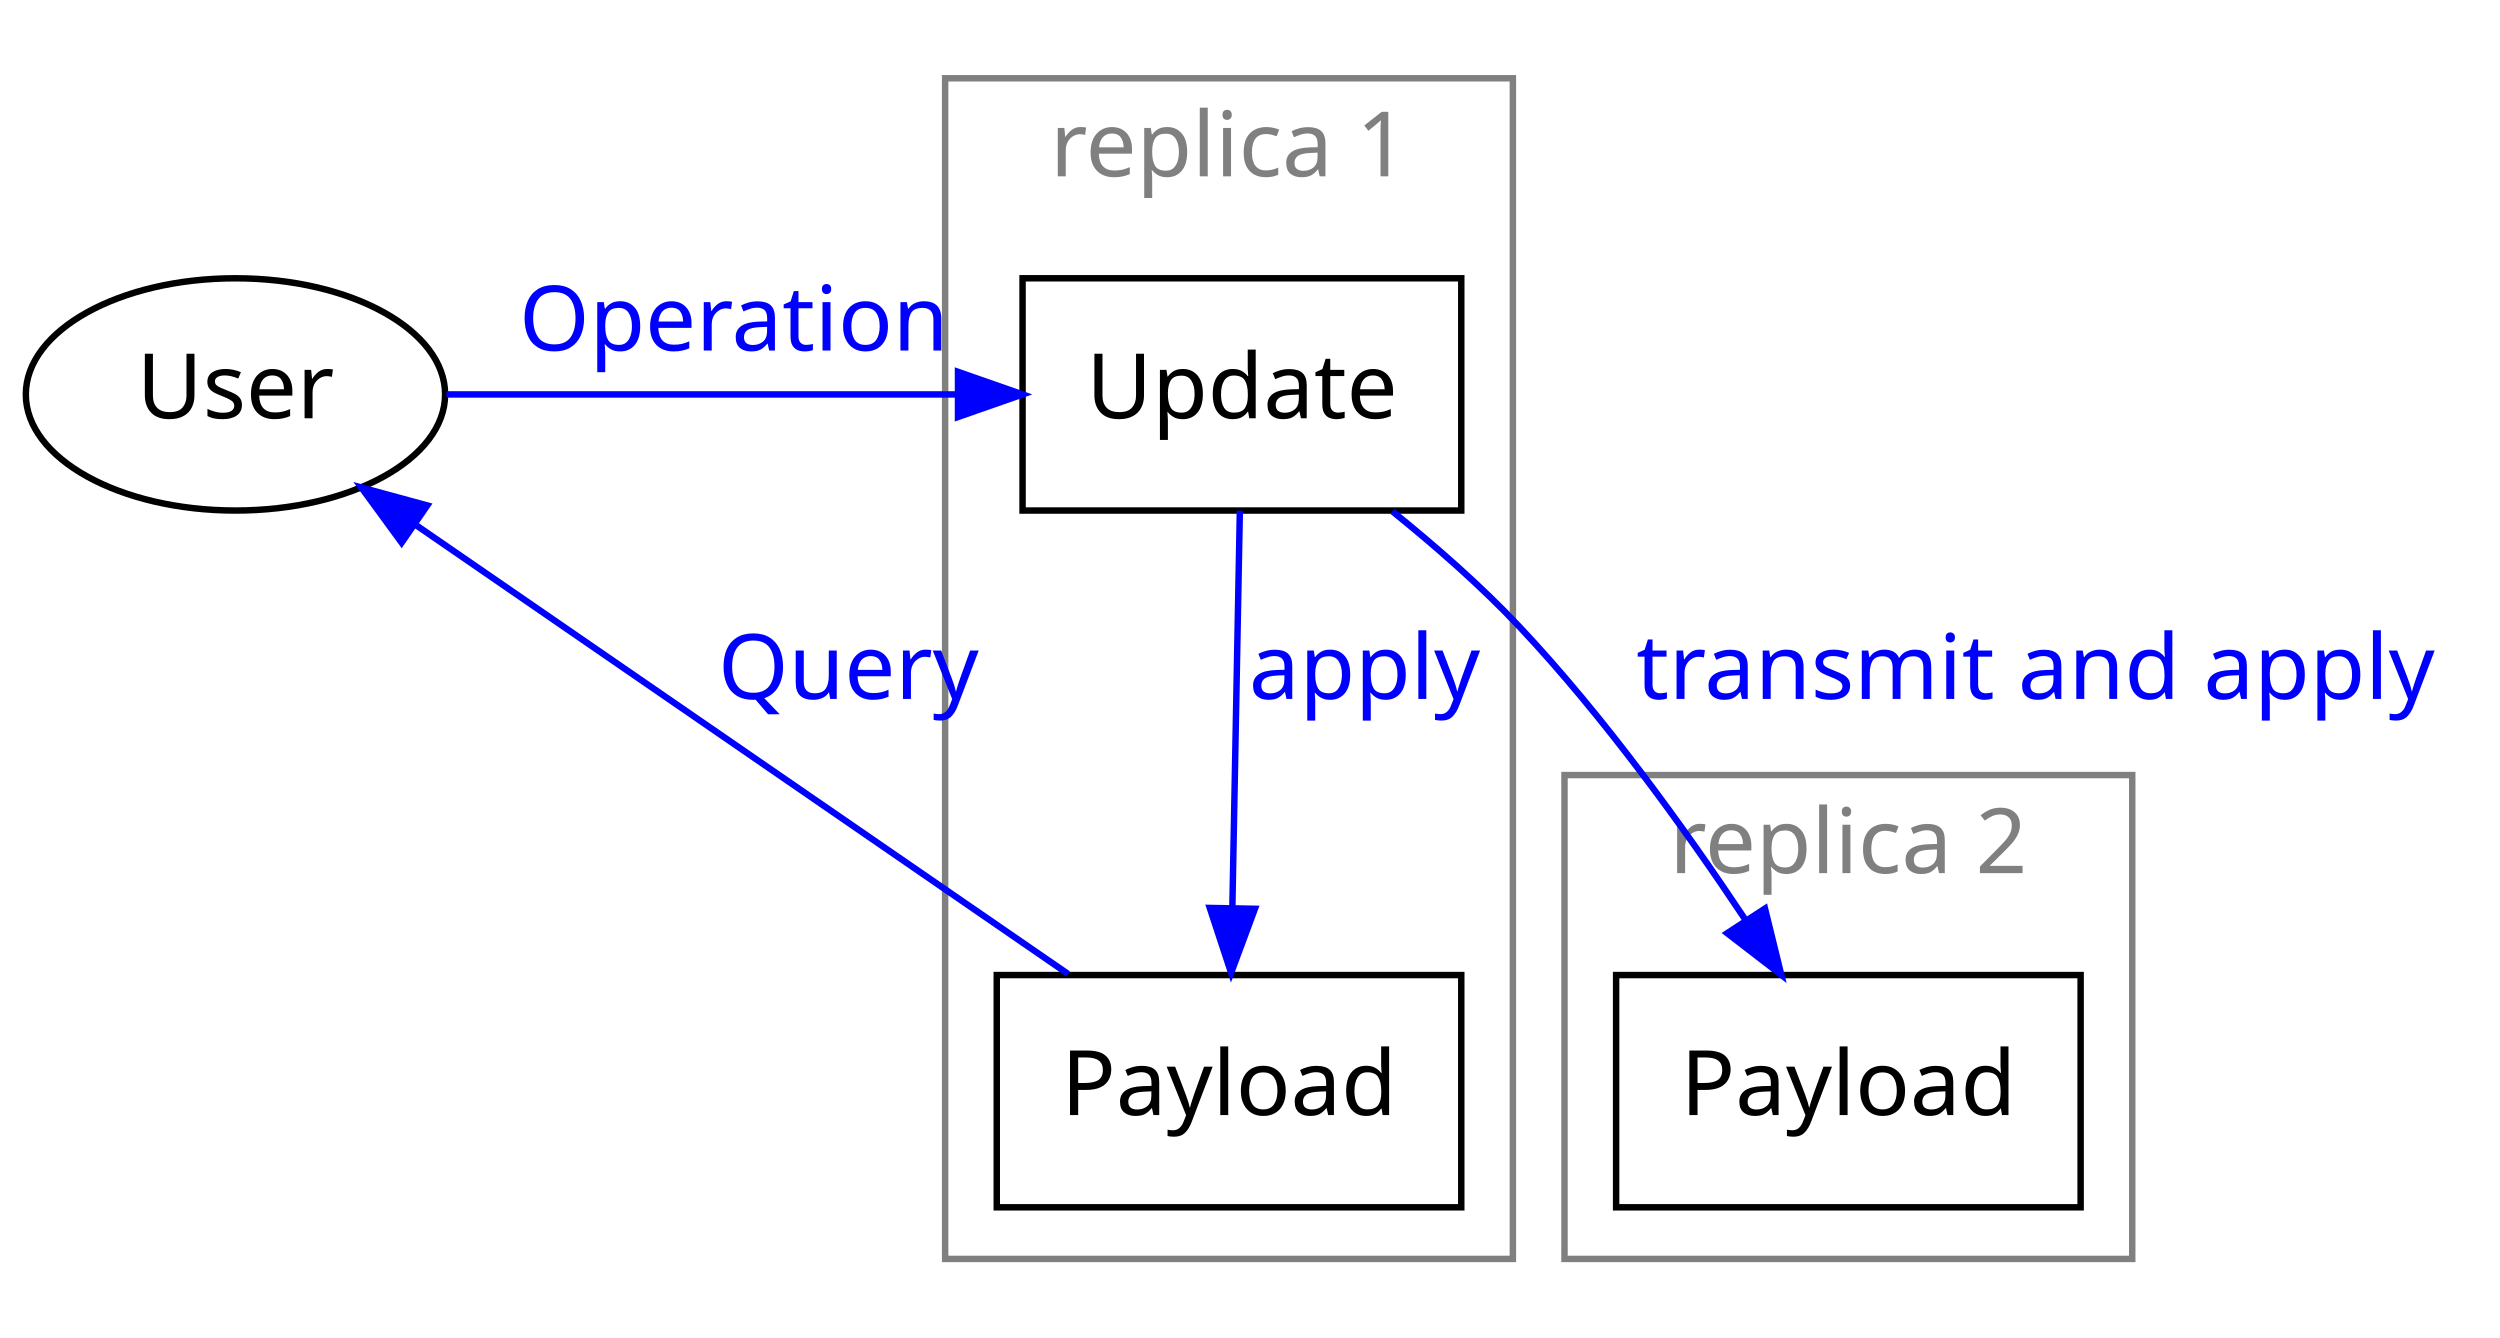
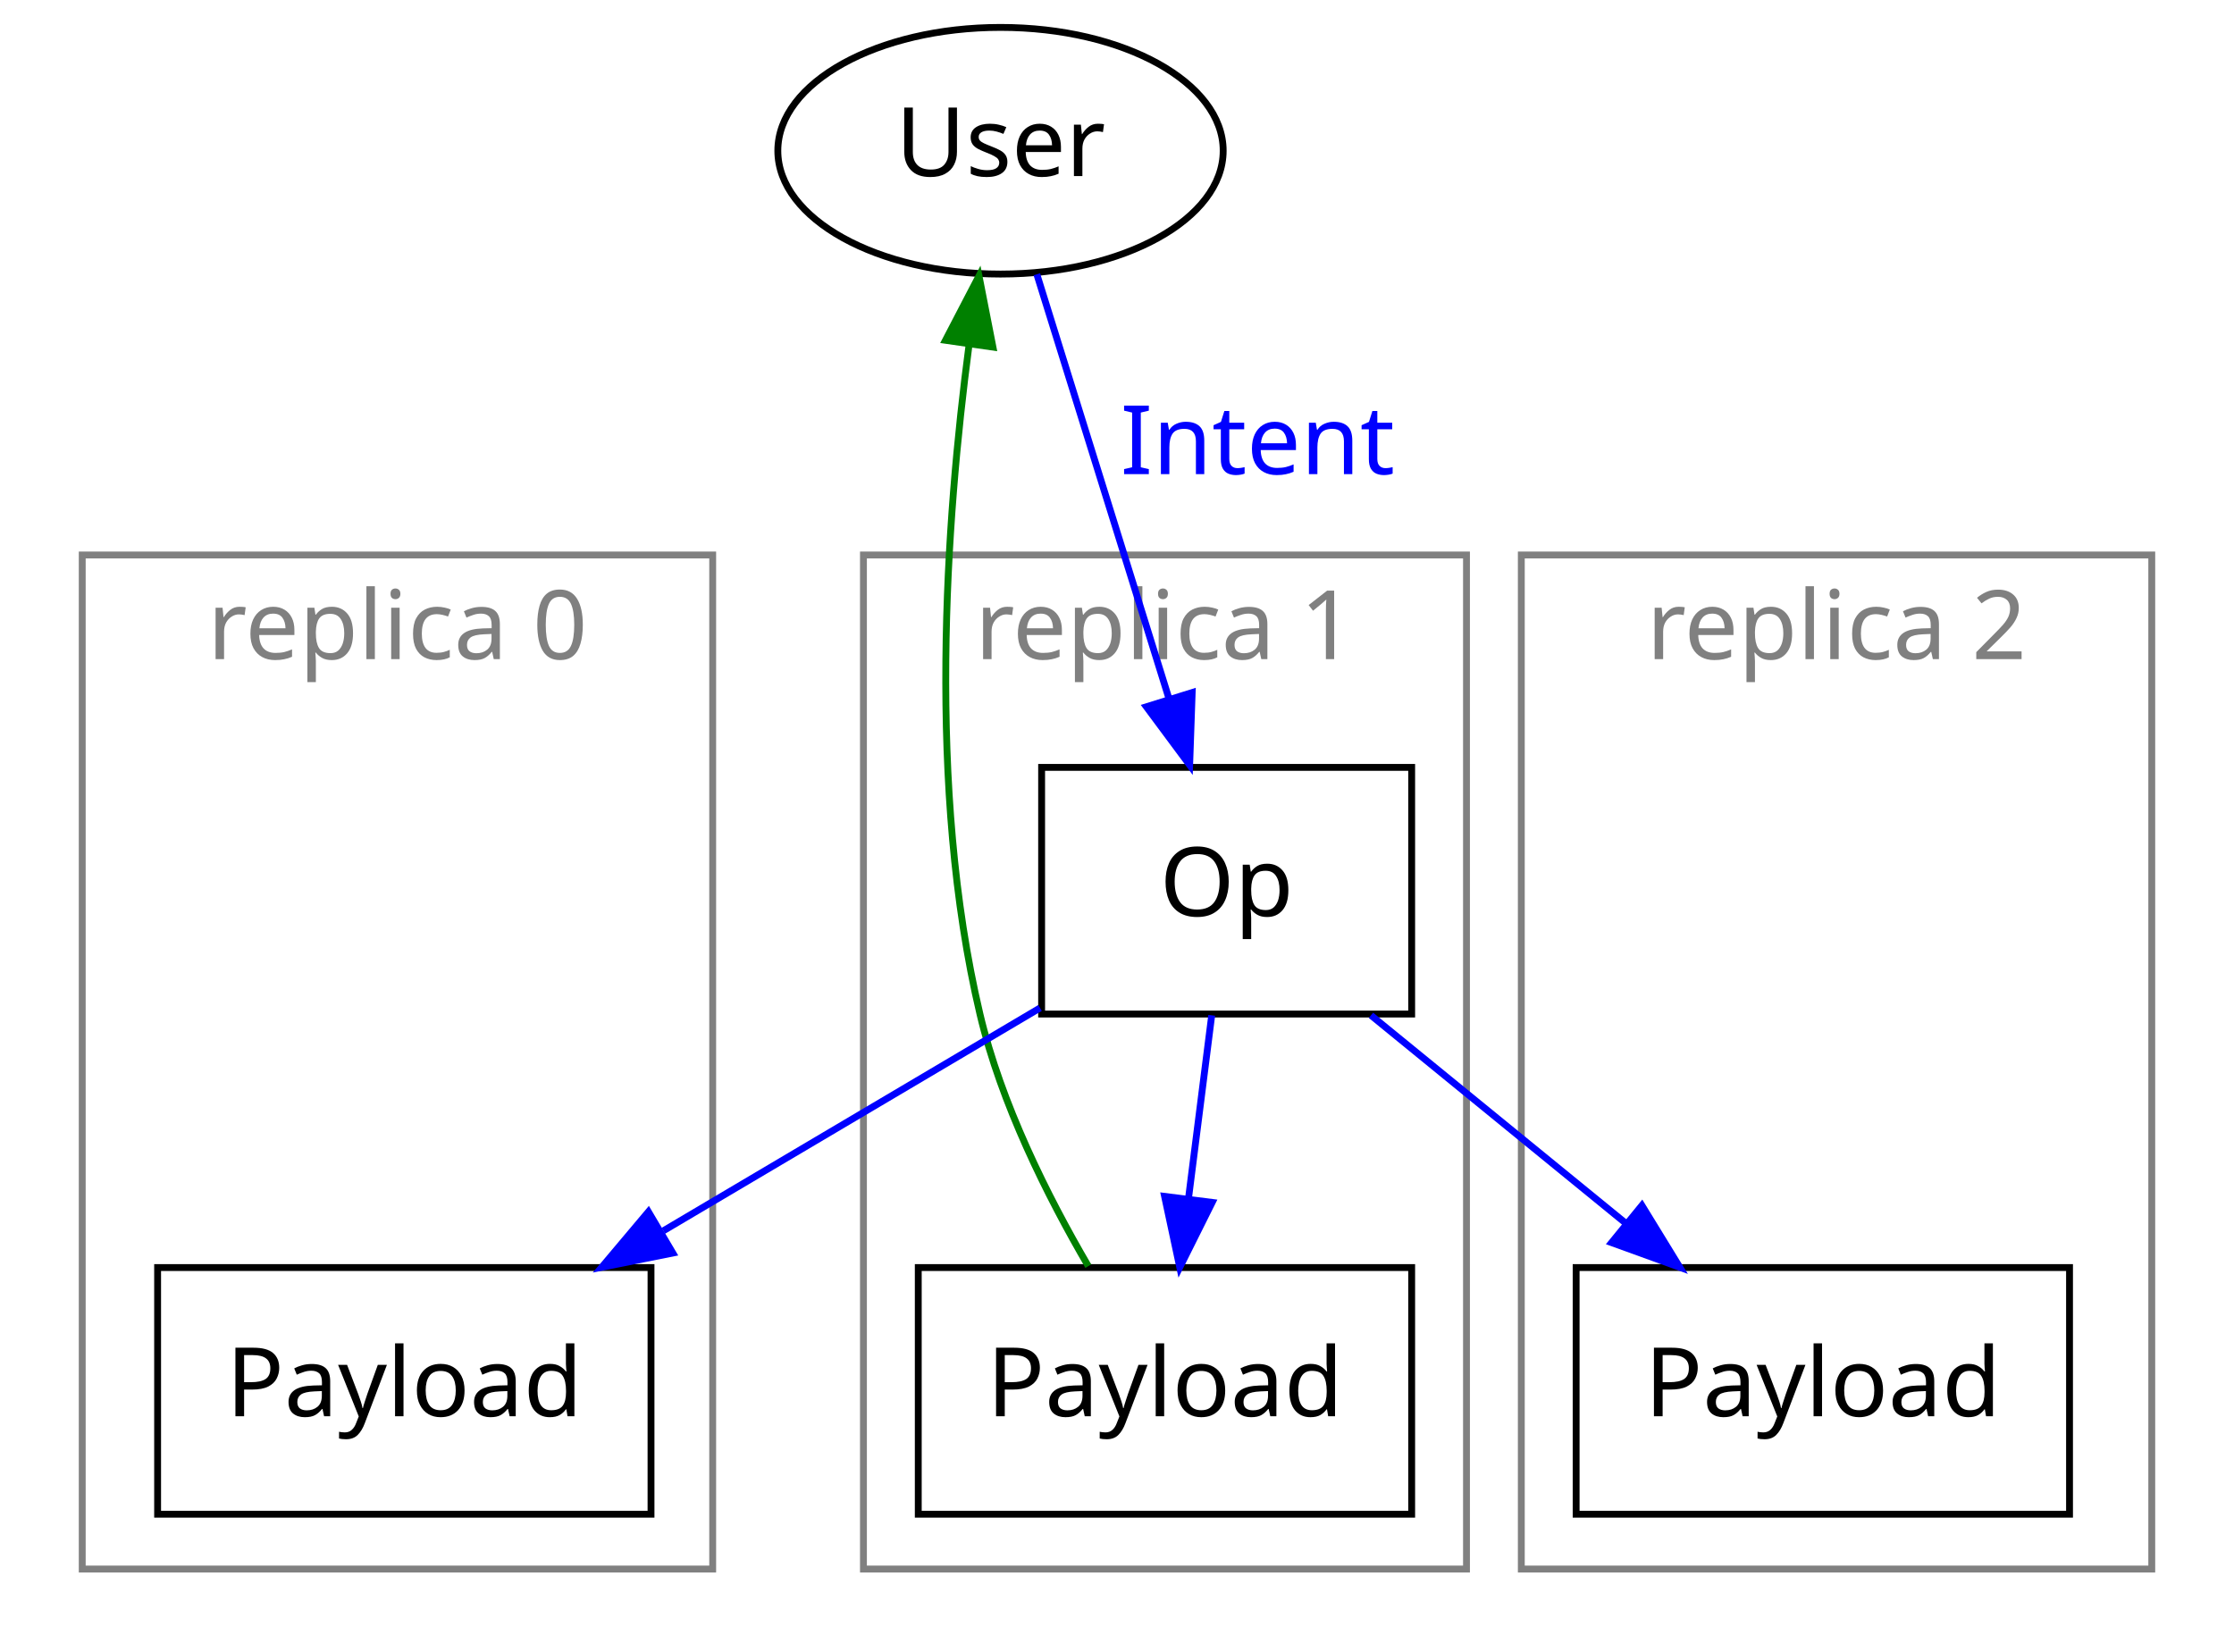
- <svg xmlns="http://www.w3.org/2000/svg" width="387pt" height="207pt" viewBox="0.00 0.00 387.50 207.00">
-   <g id="graph0" class="graph" transform="scale(1 1) rotate(0) translate(4 203)">
+ <svg xmlns="http://www.w3.org/2000/svg" width="326pt" height="241pt" viewBox="0.00 0.00 326.00 241.00">
+   <g id="graph0" class="graph" transform="scale(1 1) rotate(0) translate(4 237)">
    <g id="clust1" class="cluster">
-       <polygon fill="none" stroke="gray" points="142.497,-8 142.497,-191 230.497,-191 230.497,-8 142.497,-8" />
-       <text text-anchor="middle" x="186.497" y="-175.8" font-family="sans" font-size="14.00" fill="gray">replica 1</text>
+       <polygon fill="none" stroke="gray" points="8,-8 8,-156 100,-156 100,-8 8,-8" />
+       <text text-anchor="middle" x="54" y="-140.8" font-family="sans" font-size="14.00" fill="gray">replica 0</text>
    </g>
    <g id="clust2" class="cluster">
-       <polygon fill="none" stroke="gray" points="238.497,-8 238.497,-83 326.497,-83 326.497,-8 238.497,-8" />
-       <text text-anchor="middle" x="282.497" y="-67.8" font-family="sans" font-size="14.00" fill="gray">replica 2</text>
+       <polygon fill="none" stroke="gray" points="122,-8 122,-156 210,-156 210,-8 122,-8" />
+       <text text-anchor="middle" x="166" y="-140.8" font-family="sans" font-size="14.00" fill="gray">replica 1</text>
    </g>
-     <g id="node1" class="node">
-       <ellipse fill="none" stroke="black" cx="32.497" cy="-142" rx="32.494" ry="18" />
-       <text text-anchor="middle" x="32.497" y="-138.3" font-family="sans" font-size="14.00">User</text>
+     <g id="clust3" class="cluster">
+       <polygon fill="none" stroke="gray" points="218,-8 218,-156 310,-156 310,-8 218,-8" />
+       <text text-anchor="middle" x="264" y="-140.8" font-family="sans" font-size="14.00" fill="gray">replica 2</text>
    </g>
+     <g id="node1" class="node" />
    <g id="node2" class="node">
-       <polygon fill="none" stroke="black" points="222.497,-160 154.497,-160 154.497,-124 222.497,-124 222.497,-160" />
-       <text text-anchor="middle" x="188.497" y="-138.3" font-family="sans" font-size="14.00">Update</text>
+       <polygon fill="none" stroke="black" points="91,-52 19,-52 19,-16 91,-16 91,-52" />
+       <text text-anchor="middle" x="55" y="-30.3" font-family="sans" font-size="14.00">Payload</text>
+     </g>
+     <g id="edge1" class="edge" />
+     <g id="node3" class="node">
+       <ellipse fill="none" stroke="black" cx="142" cy="-215" rx="32.494" ry="18" />
+       <text text-anchor="middle" x="142" y="-211.3" font-family="sans" font-size="14.00">User</text>
+     </g>
+     <g id="node4" class="node">
+       <polygon fill="none" stroke="black" points="202,-125 148,-125 148,-89 202,-89 202,-125" />
+       <text text-anchor="middle" x="175" y="-103.3" font-family="sans" font-size="14.00">Op</text>
+     </g>
+     <g id="edge6" class="edge">
+       <path fill="none" stroke="blue" d="M147.302,-196.969C152.515,-180.224 160.552,-154.41 166.628,-134.892" />
+       <polygon fill="blue" stroke="blue" points="169.971,-135.929 169.602,-125.341 163.287,-133.848 169.971,-135.929" />
+       <text text-anchor="middle" x="179.5" y="-167.8" font-family="sans" font-size="14.00" fill="blue">Intent</text>
+     </g>
+     <g id="node5" class="node">
+       <polygon fill="none" stroke="black" points="202,-52 130,-52 130,-16 202,-16 202,-52" />
+       <text text-anchor="middle" x="166" y="-30.3" font-family="sans" font-size="14.00">Payload</text>
+     </g>
+     <g id="edge7" class="edge">
+       <path fill="none" stroke="green" d="M137.407,-186.644C134.027,-161.04 131.232,-121.905 139,-89 142.082,-75.942 148.832,-62.443 154.812,-52.207" />
+       <polygon fill="green" stroke="green" points="133.97,-187.334 138.862,-196.732 140.898,-186.335 133.97,-187.334" />
    </g>
    <g id="edge3" class="edge">
-       <path fill="none" stroke="blue" d="M65.2,-142C88.208,-142 119.262,-142 144.449,-142" />
-       <polygon fill="blue" stroke="blue" points="144.489,-145.5 154.489,-142 144.489,-138.5 144.489,-145.5" />
-       <text text-anchor="middle" x="109.746" y="-148.8" font-family="sans" font-size="14.00" fill="blue">Operation</text>
-     </g>
-     <g id="node3" class="node">
-       <polygon fill="none" stroke="black" points="222.497,-52 150.497,-52 150.497,-16 222.497,-16 222.497,-52" />
-       <text text-anchor="middle" x="186.497" y="-30.3" font-family="sans" font-size="14.00">Payload</text>
-     </g>
-     <g id="edge4" class="edge">
-       <path fill="none" stroke="blue" d="M60.41,-121.787C89.252,-101.935 133.852,-71.237 161.551,-52.171" />
-       <polygon fill="blue" stroke="blue" points="58.254,-119.022 52.001,-127.575 62.223,-124.788 58.254,-119.022" />
-       <text text-anchor="middle" x="127.497" y="-94.8" font-family="sans" font-size="14.00" fill="blue">Query</text>
-     </g>
-     <g id="edge1" class="edge">
-       <path fill="none" stroke="blue" d="M188.176,-123.969C187.863,-107.378 187.382,-81.883 187.015,-62.431" />
-       <polygon fill="blue" stroke="blue" points="190.512,-62.273 186.824,-52.341 183.514,-62.405 190.512,-62.273" />
-       <text text-anchor="middle" x="207.497" y="-94.8" font-family="sans" font-size="14.00" fill="blue">apply</text>
-     </g>
-     <g id="node4" class="node">
-       <polygon fill="none" stroke="black" points="318.497,-52 246.497,-52 246.497,-16 318.497,-16 318.497,-52" />
-       <text text-anchor="middle" x="282.497" y="-30.3" font-family="sans" font-size="14.00">Payload</text>
+       <path fill="none" stroke="blue" d="M147.77,-89.889C131.518,-80.273 110.638,-67.919 92.803,-57.367" />
+       <polygon fill="blue" stroke="blue" points="94.184,-54.117 83.796,-52.037 90.62,-60.142 94.184,-54.117" />
    </g>
    <g id="edge2" class="edge">
-       <path fill="none" stroke="blue" d="M211.799,-123.892C218.481,-118.506 225.559,-112.308 231.497,-106 244.554,-92.131 257.067,-74.796 266.43,-60.726" />
-       <polygon fill="blue" stroke="blue" points="269.575,-62.31 272.103,-52.021 263.711,-58.488 269.575,-62.31" />
-       <text text-anchor="middle" x="311.497" y="-94.8" font-family="sans" font-size="14.00" fill="blue">transmit and apply</text>
+       <path fill="none" stroke="blue" d="M172.821,-88.813C171.804,-80.79 170.569,-71.047 169.431,-62.069" />
+       <polygon fill="blue" stroke="blue" points="172.888,-61.509 168.159,-52.029 165.944,-62.39 172.888,-61.509" />
    </g>
+     <g id="node7" class="node">
+       <polygon fill="none" stroke="black" points="298,-52 226,-52 226,-16 298,-16 298,-52" />
+       <text text-anchor="middle" x="262" y="-30.3" font-family="sans" font-size="14.00">Payload</text>
+     </g>
+     <g id="edge5" class="edge">
+       <path fill="none" stroke="blue" d="M196.06,-88.813C207.174,-79.743 220.979,-68.477 233.081,-58.6" />
+       <polygon fill="blue" stroke="blue" points="235.599,-61.063 241.134,-52.029 231.173,-55.64 235.599,-61.063" />
+     </g>
+     <g id="node6" class="node" />
+     <g id="edge4" class="edge" />
  </g>
</svg>
